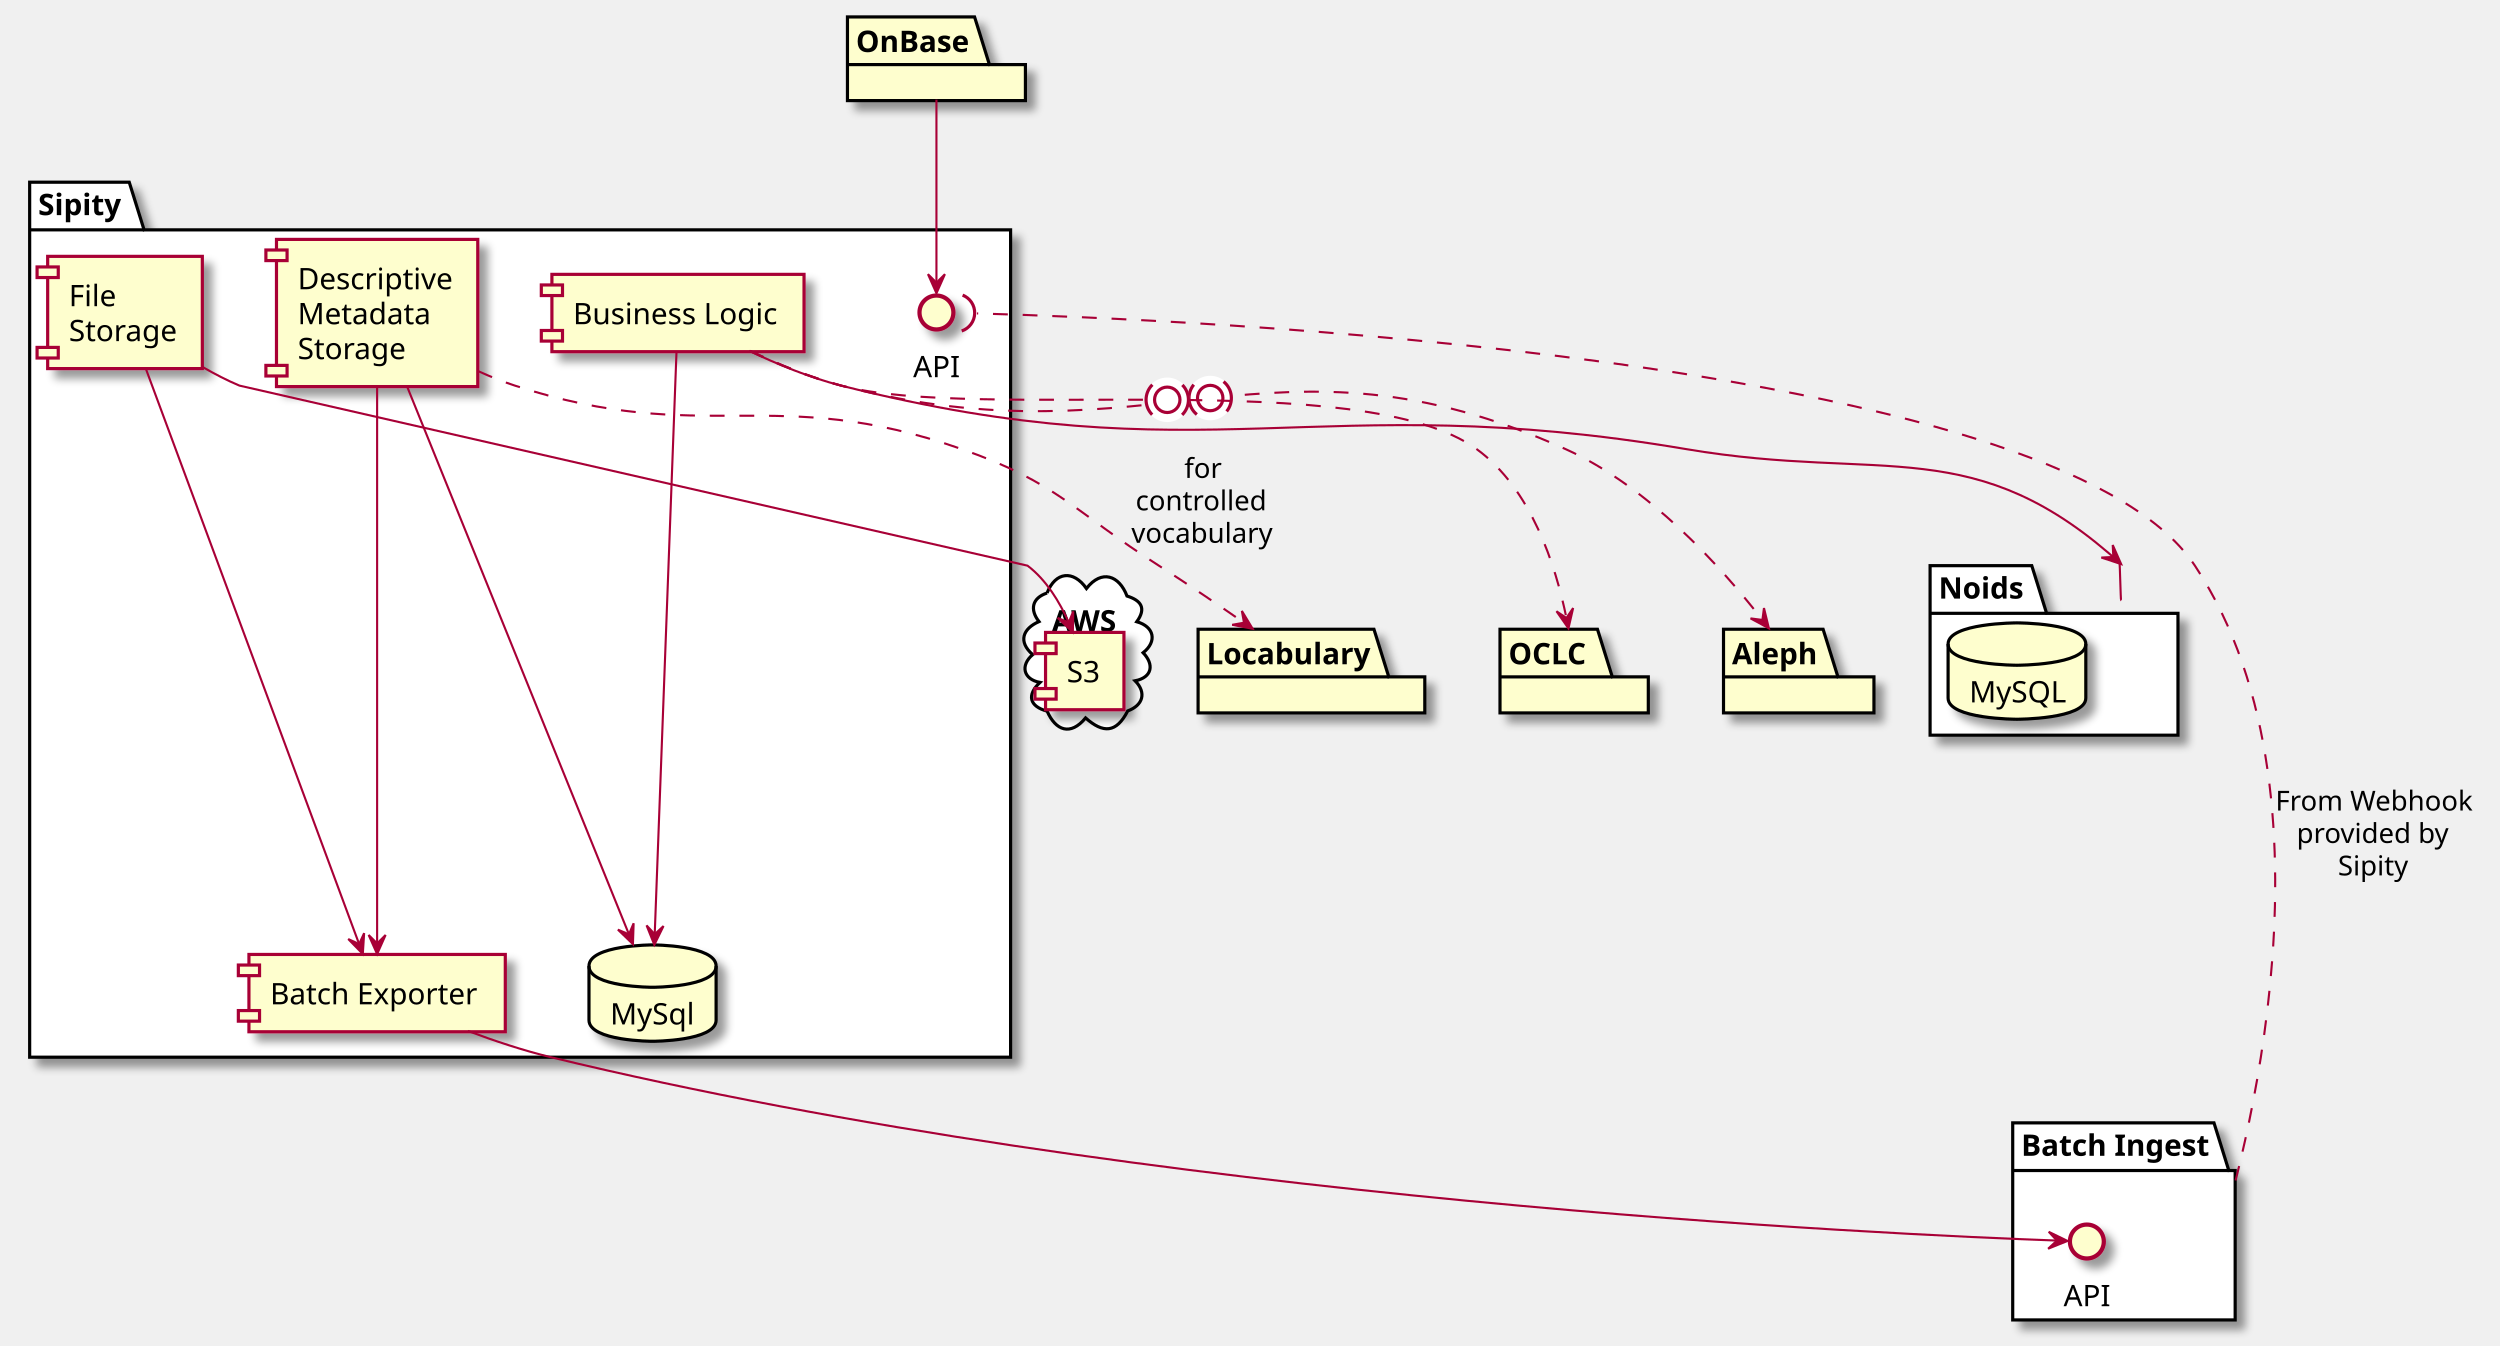
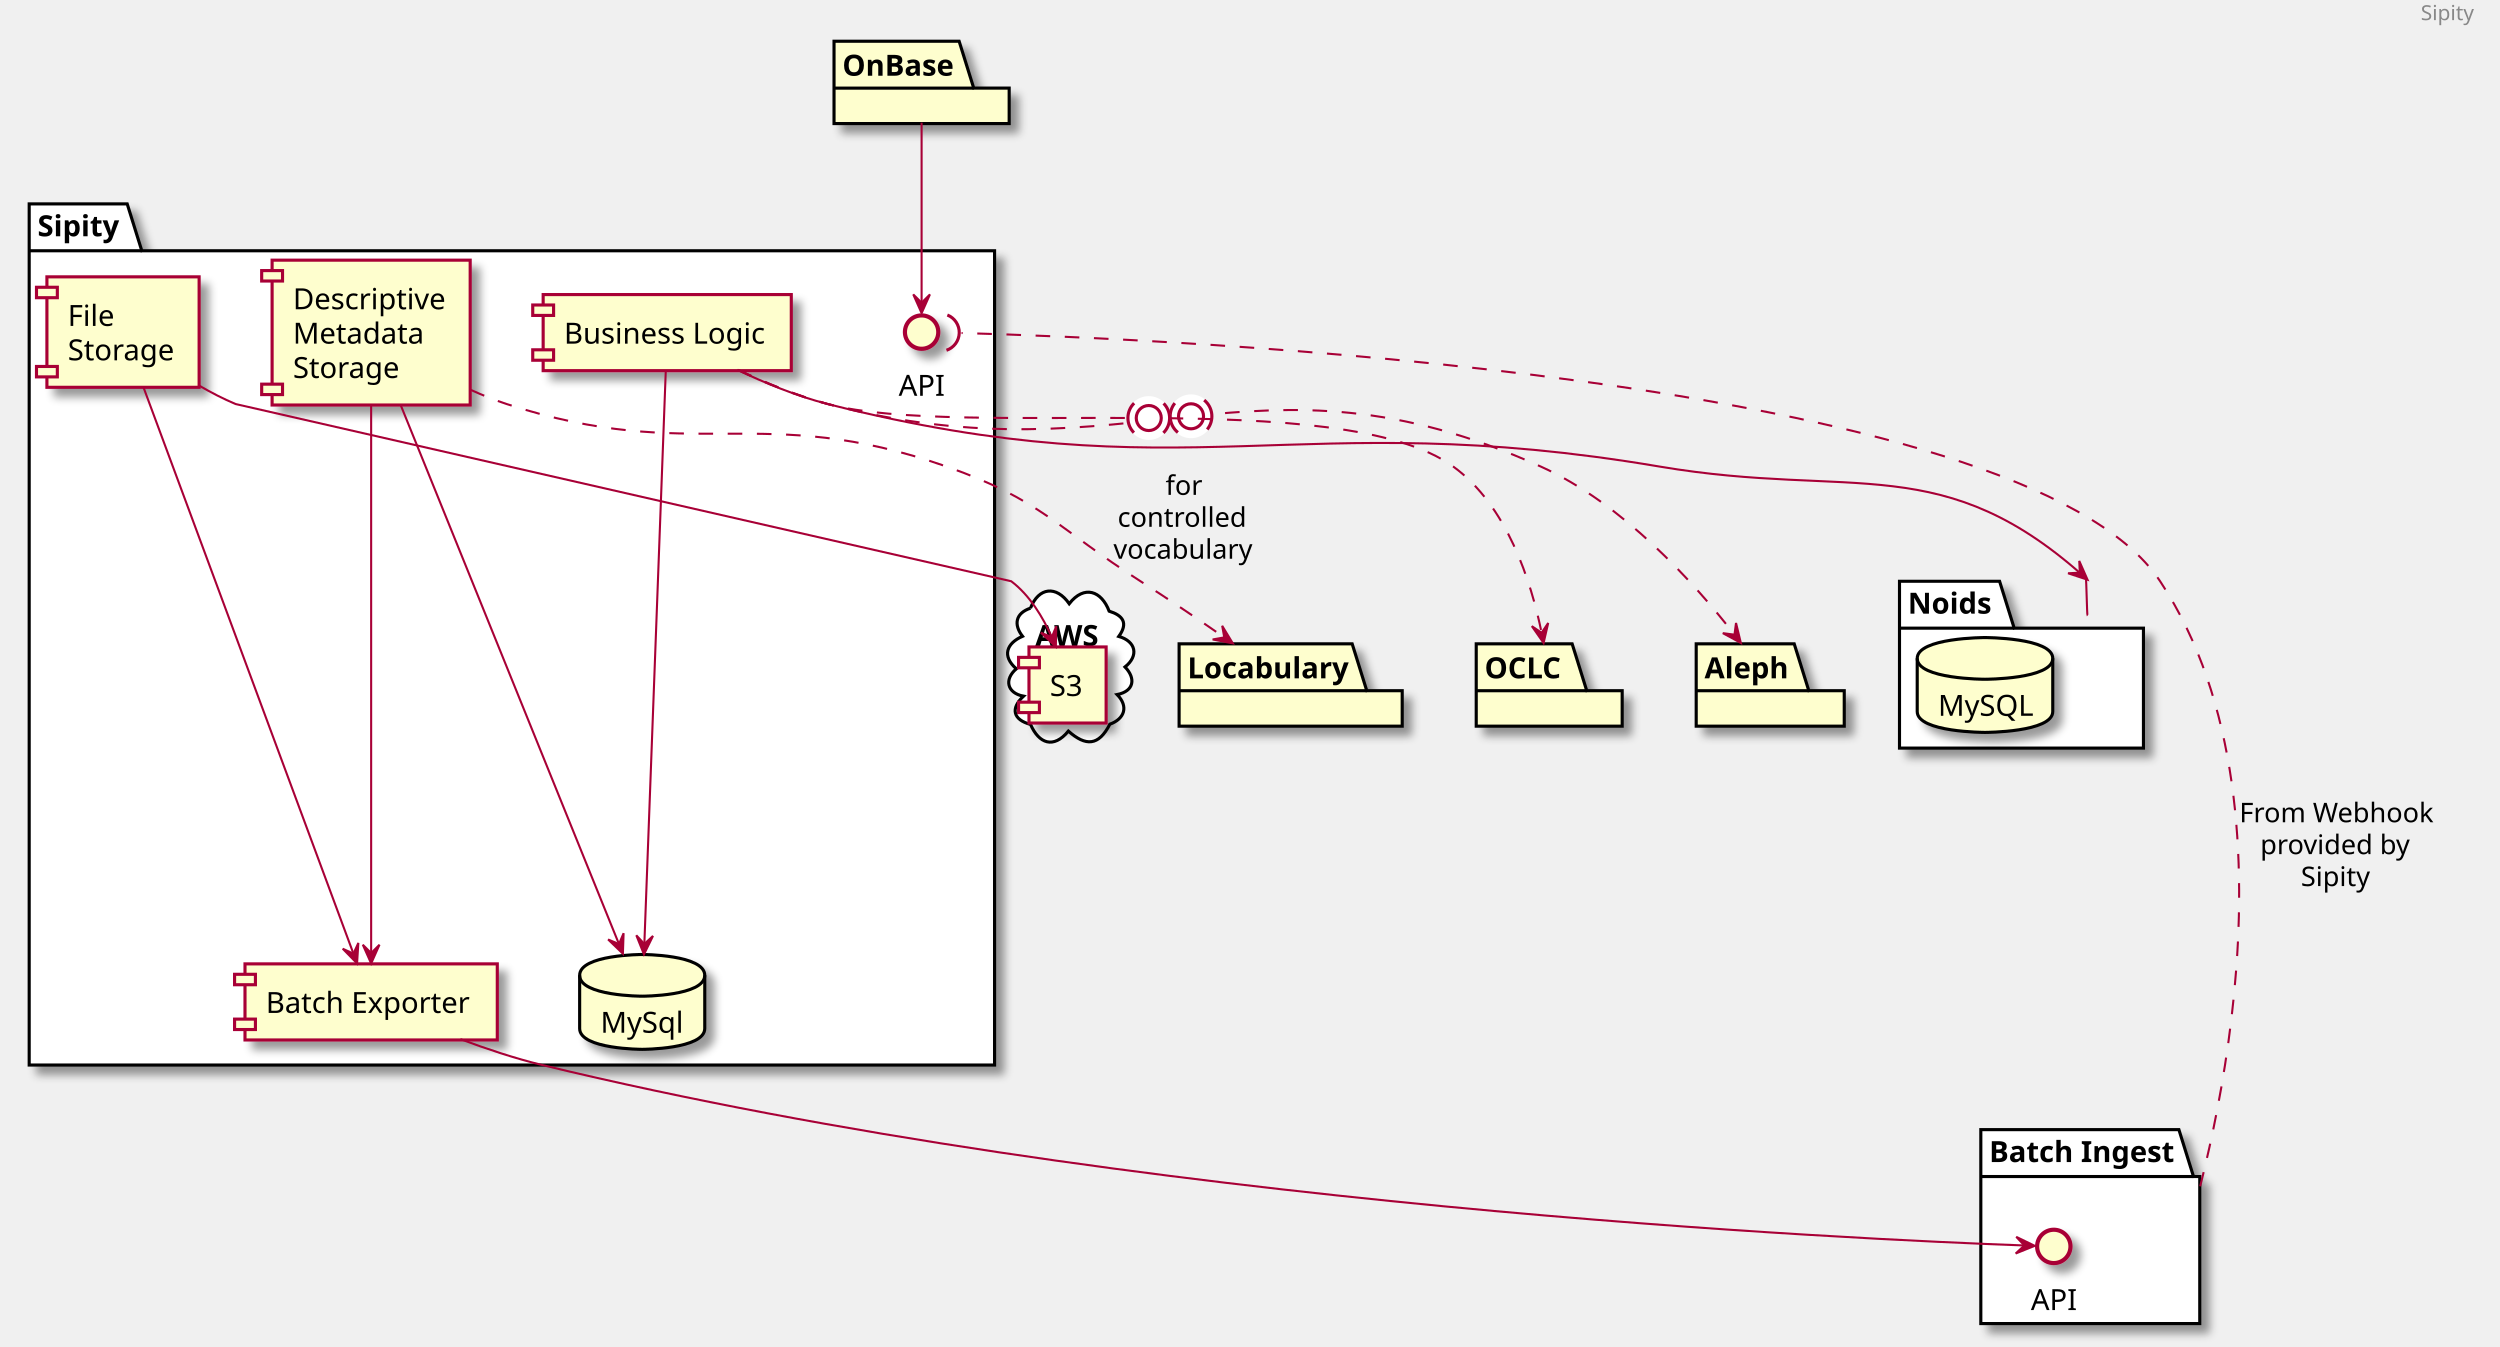
- <svg xmlns="http://www.w3.org/2000/svg" contentScriptType="application/ecmascript" contentStyleType="text/css" height="635px" preserveAspectRatio="none" style="width:1180px;height:635px;" version="1.1" viewBox="0 0 1180 635" width="1180px" zoomAndPan="magnify">
+ <svg xmlns="http://www.w3.org/2000/svg" contentScriptType="application/ecmascript" contentStyleType="text/css" height="646px" preserveAspectRatio="none" style="width:1199px;height:646px;" version="1.1" viewBox="0 0 1199 646" width="1199px" zoomAndPan="magnify">
  <defs>
-     <filter height="300%" id="f1fs7zgyzd7yei" width="300%" x="-1" y="-1">
+     <filter height="300%" id="fe29jptb1uwkd" width="300%" x="-1" y="-1">
      <feGaussianBlur result="blurOut" stdDeviation="2.0" />
      <feColorMatrix in="blurOut" result="blurOut2" type="matrix" values="0 0 0 0 0 0 0 0 0 0 0 0 0 0 0 0 0 0 .4 0" />
      <feOffset dx="4.0" dy="4.0" in="blurOut2" result="blurOut3" />
      <feBlend in="SourceGraphic" in2="blurOut3" mode="normal" />
    </filter>
  </defs>
  <g>
-     <polygon fill="#FFFFFF" filter="url(#f1fs7zgyzd7yei)" points="14,86,61,86,68,108.488,477,108.488,477,499,14,499,14,86" style="stroke: #000000; stroke-width: 1.5;" />
-     <line style="stroke: #000000; stroke-width: 1.5;" x1="14" x2="68" y1="108.488" y2="108.488" />
-     <text fill="#000000" font-family="sans-serif" font-size="14" font-weight="bold" lengthAdjust="spacingAndGlyphs" textLength="41" x="18" y="101.535">Sipity</text>
-     <polygon fill="#FFFFFF" filter="url(#f1fs7zgyzd7yei)" points="950,530,1045,530,1052,552.488,1055,552.488,1055,623,950,623,950,530" style="stroke: #000000; stroke-width: 1.5;" />
-     <line style="stroke: #000000; stroke-width: 1.5;" x1="950" x2="1052" y1="552.488" y2="552.488" />
-     <text fill="#000000" font-family="sans-serif" font-size="14" font-weight="bold" lengthAdjust="spacingAndGlyphs" textLength="89" x="954" y="545.535">Batch Ingest</text>
-     <polygon fill="#FFFFFF" filter="url(#f1fs7zgyzd7yei)" points="911,267,959,267,966,289.488,1028,289.488,1028,347,911,347,911,267" style="stroke: #000000; stroke-width: 1.5;" />
-     <line style="stroke: #000000; stroke-width: 1.5;" x1="911" x2="966" y1="289.488" y2="289.488" />
-     <text fill="#000000" font-family="sans-serif" font-size="14" font-weight="bold" lengthAdjust="spacingAndGlyphs" textLength="42" x="915" y="282.535">Noids</text>
-     <path d="M494.214,279.899 C498.211,269.757 506.62,268.938 512.798,277.76 C520.029,268.592 528.234,271.565 531.946,281.322 C538.62,283.421 541.19,287.042 536.568,293.448 C544.779,295.794 546.335,302.692 539.558,308.097 C544.821,313.584 543.968,319.698 535.776,321.344 C541.361,327.062 539.385,332.966 532.275,335.557 C526.905,346.072 520.741,346.25 512.395,338.862 C505.225,347.569 498.276,344.827 494.251,335.667 C485.875,333.419 484.476,328.053 490.864,322.115 C482.973,320.641 481.47,314.086 487.417,308.979 C480.383,302.826 482.761,296.737 490.396,293.387 C486.005,287.72 487.073,282.301 494.214,279.899 " fill="#FFFFFF" style="stroke: #000000; stroke-width: 1.5;" />
-     <text fill="#000000" font-family="sans-serif" font-size="14" font-weight="bold" lengthAdjust="spacingAndGlyphs" textLength="31" x="496.5" y="298.035">AWS</text>
-     <rect fill="#FEFECE" filter="url(#f1fs7zgyzd7yei)" height="52.977" style="stroke: #A80036; stroke-width: 1.5;" width="73" x="22.5" y="121" />
-     <rect fill="#FEFECE" height="5" style="stroke: #A80036; stroke-width: 1.5;" width="10" x="17.5" y="126" />
-     <rect fill="#FEFECE" height="5" style="stroke: #A80036; stroke-width: 1.5;" width="10" x="17.5" y="163.977" />
-     <text fill="#000000" font-family="sans-serif" font-size="14" lengthAdjust="spacingAndGlyphs" textLength="24" x="32.5" y="144.535">File</text>
-     <text fill="#000000" font-family="sans-serif" font-size="14" lengthAdjust="spacingAndGlyphs" textLength="53" x="32.5" y="161.023">Storage</text>
-     <rect fill="#FEFECE" filter="url(#f1fs7zgyzd7yei)" height="69.465" style="stroke: #A80036; stroke-width: 1.5;" width="95" x="130.5" y="113" />
-     <rect fill="#FEFECE" height="5" style="stroke: #A80036; stroke-width: 1.5;" width="10" x="125.5" y="118" />
-     <rect fill="#FEFECE" height="5" style="stroke: #A80036; stroke-width: 1.5;" width="10" x="125.5" y="172.465" />
-     <text fill="#000000" font-family="sans-serif" font-size="14" lengthAdjust="spacingAndGlyphs" textLength="75" x="140.5" y="136.535">Descriptive</text>
-     <text fill="#000000" font-family="sans-serif" font-size="14" lengthAdjust="spacingAndGlyphs" textLength="63" x="140.5" y="153.023">Metadata</text>
-     <text fill="#000000" font-family="sans-serif" font-size="14" lengthAdjust="spacingAndGlyphs" textLength="53" x="140.5" y="169.512">Storage</text>
-     <rect fill="#FEFECE" filter="url(#f1fs7zgyzd7yei)" height="36.488" style="stroke: #A80036; stroke-width: 1.5;" width="121" x="117.5" y="450.5" />
-     <rect fill="#FEFECE" height="5" style="stroke: #A80036; stroke-width: 1.5;" width="10" x="112.5" y="455.5" />
-     <rect fill="#FEFECE" height="5" style="stroke: #A80036; stroke-width: 1.5;" width="10" x="112.5" y="476.988" />
-     <text fill="#000000" font-family="sans-serif" font-size="14" lengthAdjust="spacingAndGlyphs" textLength="101" x="127.5" y="474.035">Batch Exporter</text>
-     <rect fill="#FEFECE" filter="url(#f1fs7zgyzd7yei)" height="36.488" style="stroke: #A80036; stroke-width: 1.5;" width="119" x="260.5" y="129.5" />
-     <rect fill="#FEFECE" height="5" style="stroke: #A80036; stroke-width: 1.5;" width="10" x="255.5" y="134.5" />
-     <rect fill="#FEFECE" height="5" style="stroke: #A80036; stroke-width: 1.5;" width="10" x="255.5" y="155.988" />
-     <text fill="#000000" font-family="sans-serif" font-size="14" lengthAdjust="spacingAndGlyphs" textLength="99" x="270.5" y="153.035">Business Logic</text>
-     <ellipse cx="442" cy="147.5" fill="#FEFECE" filter="url(#f1fs7zgyzd7yei)" rx="8" ry="8" style="stroke: #A80036; stroke-width: 2.0;" />
-     <text fill="#000000" font-family="sans-serif" font-size="14" lengthAdjust="spacingAndGlyphs" textLength="22" x="431" y="178.035">API</text>
-     <path d="M278,456 C278,446 308,446 308,446 C308,446 338,446 338,456 L338,481.488 C338,491.488 308,491.488 308,491.488 C308,491.488 278,491.488 278,481.488 L278,456 " fill="#FEFECE" filter="url(#f1fs7zgyzd7yei)" style="stroke: #000000; stroke-width: 1.5;" />
-     <path d="M278,456 C278,466 308,466 308,466 C308,466 338,466 338,456 " fill="none" style="stroke: #000000; stroke-width: 1.5;" />
-     <text fill="#000000" font-family="sans-serif" font-size="14" lengthAdjust="spacingAndGlyphs" textLength="40" x="288" y="483.535">MySql</text>
-     <ellipse cx="985" cy="586" fill="#FEFECE" filter="url(#f1fs7zgyzd7yei)" rx="8" ry="8" style="stroke: #A80036; stroke-width: 2.0;" />
-     <text fill="#000000" font-family="sans-serif" font-size="14" lengthAdjust="spacingAndGlyphs" textLength="22" x="974" y="616.535">API</text>
-     <path d="M919.5,304 C919.5,294 952,294 952,294 C952,294 984.5,294 984.5,304 L984.5,329.488 C984.5,339.488 952,339.488 952,339.488 C952,339.488 919.5,339.488 919.5,329.488 L919.5,304 " fill="#FEFECE" filter="url(#f1fs7zgyzd7yei)" style="stroke: #000000; stroke-width: 1.5;" />
-     <path d="M919.5,304 C919.5,314 952,314 952,314 C952,314 984.5,314 984.5,304 " fill="none" style="stroke: #000000; stroke-width: 1.5;" />
-     <text fill="#000000" font-family="sans-serif" font-size="14" lengthAdjust="spacingAndGlyphs" textLength="45" x="929.5" y="331.535">MySQL</text>
-     <rect fill="#FEFECE" filter="url(#f1fs7zgyzd7yei)" height="36.488" style="stroke: #A80036; stroke-width: 1.5;" width="37" x="493.5" y="298.5" />
-     <rect fill="#FEFECE" height="5" style="stroke: #A80036; stroke-width: 1.5;" width="10" x="488.5" y="303.5" />
-     <rect fill="#FEFECE" height="5" style="stroke: #A80036; stroke-width: 1.5;" width="10" x="488.5" y="324.988" />
-     <text fill="#000000" font-family="sans-serif" font-size="14" lengthAdjust="spacingAndGlyphs" textLength="17" x="503.5" y="322.035">S3</text>
-     <polygon fill="#FEFECE" filter="url(#f1fs7zgyzd7yei)" points="708,297,754,297,761,319.488,778,319.488,778,336.488,708,336.488,708,297" style="stroke: #000000; stroke-width: 1.5;" />
-     <line style="stroke: #000000; stroke-width: 1.5;" x1="708" x2="761" y1="319.488" y2="319.488" />
-     <text fill="#000000" font-family="sans-serif" font-size="14" font-weight="bold" lengthAdjust="spacingAndGlyphs" textLength="40" x="712" y="313.535">OCLC</text>
-     <polygon fill="#FEFECE" filter="url(#f1fs7zgyzd7yei)" points="813.5,297,860.5,297,867.5,319.488,884.5,319.488,884.5,336.488,813.5,336.488,813.5,297" style="stroke: #000000; stroke-width: 1.5;" />
-     <line style="stroke: #000000; stroke-width: 1.5;" x1="813.5" x2="867.5" y1="319.488" y2="319.488" />
-     <text fill="#000000" font-family="sans-serif" font-size="14" font-weight="bold" lengthAdjust="spacingAndGlyphs" textLength="41" x="817.5" y="313.535">Aleph</text>
-     <polygon fill="#FEFECE" filter="url(#f1fs7zgyzd7yei)" points="400,8,460,8,467,30.488,484,30.488,484,47.488,400,47.488,400,8" style="stroke: #000000; stroke-width: 1.5;" />
-     <line style="stroke: #000000; stroke-width: 1.5;" x1="400" x2="467" y1="30.488" y2="30.488" />
-     <text fill="#000000" font-family="sans-serif" font-size="14" font-weight="bold" lengthAdjust="spacingAndGlyphs" textLength="54" x="404" y="24.535">OnBase</text>
-     <polygon fill="#FEFECE" filter="url(#f1fs7zgyzd7yei)" points="565.5,297,648.5,297,655.5,319.488,672.5,319.488,672.5,336.488,565.5,336.488,565.5,297" style="stroke: #000000; stroke-width: 1.5;" />
-     <line style="stroke: #000000; stroke-width: 1.5;" x1="565.5" x2="655.5" y1="319.488" y2="319.488" />
-     <text fill="#000000" font-family="sans-serif" font-size="14" font-weight="bold" lengthAdjust="spacingAndGlyphs" textLength="77" x="569.5" y="313.535">Locabulary</text>
-     <path d="M225.814,175.223 C231.486,177.803 237.29,180.142 243,182 C333.072,211.31 364.627,180.622 454,212 C499.309,227.908 506.524,241.16 547,267 C560.325,275.507 574.734,285.291 587.135,293.903 " fill="none" id="SipityDMS-&gt;Locabulary" style="stroke: #A80036; stroke-width: 1.0; stroke-dasharray: 7.0,7.0;" />
-     <polygon fill="#A80036" points="591.259,296.775,586.159,288.349,587.156,293.918,581.588,294.915,591.259,296.775" style="stroke: #A80036; stroke-width: 1.0;" />
-     <text fill="#000000" font-family="sans-serif" font-size="13" lengthAdjust="spacingAndGlyphs" textLength="18" x="559" y="225.568">for</text>
-     <text fill="#000000" font-family="sans-serif" font-size="13" lengthAdjust="spacingAndGlyphs" textLength="64" x="536" y="240.879">controlled</text>
-     <text fill="#000000" font-family="sans-serif" font-size="13" lengthAdjust="spacingAndGlyphs" textLength="68" x="534" y="256.19">vocabulary</text>
-     <path d="M95.558,173.19 C101.229,176.482 107.151,179.551 113,182 C113,182 485,267 485,267 C493.853,273.703 500.162,284.185 504.443,293.781 " fill="none" id="SipityFS-&gt;S3" style="stroke: #A80036; stroke-width: 1.0;" />
-     <polygon fill="#A80036" points="506.384,298.4,506.585,288.553,504.447,293.79,499.209,291.652,506.384,298.4" style="stroke: #A80036; stroke-width: 1.0;" />
-     <path d="M192.036,182.158 C218.026,246.335 273.151,382.45 296.82,440.895 " fill="none" id="SipityDMS-&gt;MySql" style="stroke: #A80036; stroke-width: 1.0;" />
-     <polygon fill="#A80036" points="298.74,445.636,299.07,435.793,296.864,441.002,291.655,438.796,298.74,445.636" style="stroke: #A80036; stroke-width: 1.0;" />
-     <path d="M220.81,486.598 C233.261,491.264 247.01,495.852 260,499 C540.379,566.949 895.191,582.842 970.537,585.534 " fill="none" id="SipityBE-&gt;BatchAPI" style="stroke: #A80036; stroke-width: 1.0;" />
-     <polygon fill="#A80036" points="975.85,585.718,966.994,581.408,970.853,585.544,966.717,589.403,975.85,585.718" style="stroke: #A80036; stroke-width: 1.0;" />
-     <path d="M68.84,174.042 C91.65,235.573 147.836,387.133 169.39,445.275 " fill="none" id="SipityFS-&gt;SipityBE" style="stroke: #A80036; stroke-width: 1.0;" />
-     <polygon fill="#A80036" points="171.245,450.279,171.867,440.45,169.507,445.591,164.366,443.231,171.245,450.279" style="stroke: #A80036; stroke-width: 1.0;" />
-     <path d="M178,182.158 C178,247.962 178,389.397 178,445.187 " fill="none" id="SipityDMS-&gt;SipityBE" style="stroke: #A80036; stroke-width: 1.0;" />
-     <polygon fill="#A80036" points="178,450.313,182,441.313,178,445.313,174,441.313,178,450.313" style="stroke: #A80036; stroke-width: 1.0;" />
-     <path d="M1055.195,557.173 C1055.27,556.878 1055.345,556.582 1055.42,556.283 C1055.571,555.687 1055.722,555.082 1055.875,554.47 C1056.484,552.022 1057.108,549.453 1057.74,546.771 C1062.797,525.316 1068.387,496.63 1071.486,464.733 C1077.684,400.939 1073.918,324.305 1036,267 C970.247,167.629 555.674,150.55 461.163,147.935 " fill="none" id="Batch-&gt;SipityAPI" style="stroke: #A80036; stroke-width: 1.0; stroke-dasharray: 7.0,7.0;" />
-     <path d="M453.918,156.211 A9,9 0 0 0 454.348 139.302" fill="none" style="stroke: #A80036; stroke-width: 1.5;" />
-     <text fill="#000000" font-family="sans-serif" font-size="13" lengthAdjust="spacingAndGlyphs" textLength="94" x="1074" y="382.568">From Webhook</text>
-     <text fill="#000000" font-family="sans-serif" font-size="13" lengthAdjust="spacingAndGlyphs" textLength="74" x="1084" y="397.879">provided by</text>
-     <text fill="#000000" font-family="sans-serif" font-size="13" lengthAdjust="spacingAndGlyphs" textLength="35" x="1103.5" y="413.19">Sipity</text>
-     <path d="M319.32,165.678 C317.319,219.214 311.437,376.555 309.037,440.749 " fill="none" id="SipityBL-&gt;MySql" style="stroke: #A80036; stroke-width: 1.0;" />
-     <polygon fill="#A80036" points="308.843,445.938,313.177,437.094,309.03,440.941,305.183,436.795,308.843,445.938" style="stroke: #A80036; stroke-width: 1.0;" />
-     <path d="M353.582,165.588 C366.755,171.863 382.232,178.258 397,182 C569.387,225.676 620.669,182.268 796,212 C842.714,219.922 876.743,217.672 907.829,221.441 C923.372,223.326 938.179,226.716 953.468,233.634 C961.113,237.094 968.878,241.435 976.916,246.912 C980.935,249.65 985.022,252.672 989.196,256.01 C991.283,257.678 993.392,259.426 995.525,261.256 C996.592,262.172 997.665,263.108 998.744,264.065 C999.283,264.543 999.824,265.027 1000.367,265.516 C1000.638,265.761 1000.91,283.241 1001.182,283.488 " fill="none" id="SipityBL-&gt;Noids" style="stroke: #A80036; stroke-width: 1.0;" />
-     <polygon fill="#A80036" points="1001.182,266.254,997.211,257.241,997.482,262.892,991.831,263.162,1001.182,266.254" style="stroke: #A80036; stroke-width: 1.0;" />
-     <path d="M442,47.047 C442,71.189 442,111.687 442,133.146 " fill="none" id="OnBase-&gt;SipityAPI" style="stroke: #A80036; stroke-width: 1.0;" />
-     <polygon fill="#A80036" points="442,138.417,446,129.417,442,133.417,438,129.417,442,138.417" style="stroke: #A80036; stroke-width: 1.0;" />
-     <path d="M353.988,165.671 C367.081,171.877 382.397,178.203 397,182 C544.674,220.395 599.904,149.277 739,212 C778.27,229.708 812.257,267.438 831.686,292.382 " fill="none" id="SipityBL-&gt;Aleph" style="stroke: #A80036; stroke-width: 1.0; stroke-dasharray: 7.0,7.0;" />
-     <polygon fill="#A80036" points="834.909,296.576,832.596,287.002,831.862,292.611,826.253,291.878,834.909,296.576" style="stroke: #A80036; stroke-width: 1.0;" />
-     <ellipse cx="571.217" cy="187.877" fill="#FFFFFF" rx="10" ry="10" style="stroke: #FFFFFF; stroke-width: 1.0;" />
-     <path d="M578.978,194.182 A10,10 0 0 0 577.522 180.115" fill="#FFFFFF" style="stroke: #A80036; stroke-width: 1.5;" />
-     <path d="M563.455,181.571 A10,10 0 0 0 564.911 195.638" fill="#FFFFFF" style="stroke: #A80036; stroke-width: 1.5;" />
-     <ellipse cx="571.217" cy="187.877" fill="#FFFFFF" rx="6" ry="6" style="stroke: #A80036; stroke-width: 1.5;" />
-     <path d="M354.013,165.576 C367.109,171.771 382.421,178.115 397,182 C461.74,199.253 642.78,172.642 697,212 C722.759,230.699 734.302,267.055 739.328,291.561 " fill="none" id="SipityBL-&gt;OCLC" style="stroke: #A80036; stroke-width: 1.0; stroke-dasharray: 7.0,7.0;" />
-     <polygon fill="#A80036" points="740.304,296.599,742.519,287.003,739.353,291.691,734.665,288.525,740.304,296.599" style="stroke: #A80036; stroke-width: 1.0;" />
-     <ellipse cx="550.945" cy="188.711" fill="#FFFFFF" rx="10" ry="10" style="stroke: #FFFFFF; stroke-width: 1.0;" />
-     <path d="M557.966,195.831 A10,10 0 0 0 558.066 181.69" fill="#FFFFFF" style="stroke: #A80036; stroke-width: 1.5;" />
-     <path d="M543.924,181.59 A10,10 0 0 0 543.824 195.732" fill="#FFFFFF" style="stroke: #A80036; stroke-width: 1.5;" />
-     <ellipse cx="550.945" cy="188.711" fill="#FFFFFF" rx="6" ry="6" style="stroke: #A80036; stroke-width: 1.5;" />
+     <text fill="#888888" font-family="sans-serif" font-size="10" lengthAdjust="spacingAndGlyphs" textLength="26" x="1161" y="9.668">Sipity</text>
+     <polygon fill="#FFFFFF" filter="url(#fe29jptb1uwkd)" points="14,97.777,61,97.777,68,120.266,477,120.266,477,510.777,14,510.777,14,97.777" style="stroke: #000000; stroke-width: 1.5;" />
+     <line style="stroke: #000000; stroke-width: 1.5;" x1="14" x2="68" y1="120.266" y2="120.266" />
+     <text fill="#000000" font-family="sans-serif" font-size="14" font-weight="bold" lengthAdjust="spacingAndGlyphs" textLength="41" x="18" y="113.312">Sipity</text>
+     <polygon fill="#FFFFFF" filter="url(#fe29jptb1uwkd)" points="950,541.777,1045,541.777,1052,564.266,1055,564.266,1055,634.777,950,634.777,950,541.777" style="stroke: #000000; stroke-width: 1.5;" />
+     <line style="stroke: #000000; stroke-width: 1.5;" x1="950" x2="1052" y1="564.266" y2="564.266" />
+     <text fill="#000000" font-family="sans-serif" font-size="14" font-weight="bold" lengthAdjust="spacingAndGlyphs" textLength="89" x="954" y="557.312">Batch Ingest</text>
+     <polygon fill="#FFFFFF" filter="url(#fe29jptb1uwkd)" points="911,278.777,959,278.777,966,301.266,1028,301.266,1028,358.777,911,358.777,911,278.777" style="stroke: #000000; stroke-width: 1.5;" />
+     <line style="stroke: #000000; stroke-width: 1.5;" x1="911" x2="966" y1="301.266" y2="301.266" />
+     <text fill="#000000" font-family="sans-serif" font-size="14" font-weight="bold" lengthAdjust="spacingAndGlyphs" textLength="42" x="915" y="294.312">Noids</text>
+     <path d="M494.214,291.676 C498.211,281.534 506.62,280.715 512.798,289.538 C520.029,280.369 528.234,283.342 531.946,293.099 C538.62,295.199 541.19,298.82 536.568,305.225 C544.779,307.571 546.335,314.469 539.558,319.874 C544.821,325.361 543.968,331.476 535.776,333.121 C541.361,338.839 539.385,344.743 532.275,347.335 C526.905,357.849 520.741,358.028 512.395,350.639 C505.225,359.346 498.276,356.604 494.251,347.445 C485.875,345.196 484.476,339.831 490.864,333.892 C482.973,332.418 481.47,325.863 487.417,320.757 C480.383,314.603 482.761,308.514 490.396,305.164 C486.005,299.497 487.073,294.078 494.214,291.676 " fill="#FFFFFF" style="stroke: #000000; stroke-width: 1.5;" />
+     <text fill="#000000" font-family="sans-serif" font-size="14" font-weight="bold" lengthAdjust="spacingAndGlyphs" textLength="31" x="496.5" y="309.812">AWS</text>
+     <rect fill="#FEFECE" filter="url(#fe29jptb1uwkd)" height="52.977" style="stroke: #A80036; stroke-width: 1.5;" width="73" x="22.5" y="132.777" />
+     <rect fill="#FEFECE" height="5" style="stroke: #A80036; stroke-width: 1.5;" width="10" x="17.5" y="137.777" />
+     <rect fill="#FEFECE" height="5" style="stroke: #A80036; stroke-width: 1.5;" width="10" x="17.5" y="175.754" />
+     <text fill="#000000" font-family="sans-serif" font-size="14" lengthAdjust="spacingAndGlyphs" textLength="24" x="32.5" y="156.312">File</text>
+     <text fill="#000000" font-family="sans-serif" font-size="14" lengthAdjust="spacingAndGlyphs" textLength="53" x="32.5" y="172.801">Storage</text>
+     <rect fill="#FEFECE" filter="url(#fe29jptb1uwkd)" height="69.465" style="stroke: #A80036; stroke-width: 1.5;" width="95" x="130.5" y="124.777" />
+     <rect fill="#FEFECE" height="5" style="stroke: #A80036; stroke-width: 1.5;" width="10" x="125.5" y="129.777" />
+     <rect fill="#FEFECE" height="5" style="stroke: #A80036; stroke-width: 1.5;" width="10" x="125.5" y="184.242" />
+     <text fill="#000000" font-family="sans-serif" font-size="14" lengthAdjust="spacingAndGlyphs" textLength="75" x="140.5" y="148.312">Descriptive</text>
+     <text fill="#000000" font-family="sans-serif" font-size="14" lengthAdjust="spacingAndGlyphs" textLength="63" x="140.5" y="164.801">Metadata</text>
+     <text fill="#000000" font-family="sans-serif" font-size="14" lengthAdjust="spacingAndGlyphs" textLength="53" x="140.5" y="181.289">Storage</text>
+     <rect fill="#FEFECE" filter="url(#fe29jptb1uwkd)" height="36.488" style="stroke: #A80036; stroke-width: 1.5;" width="121" x="117.5" y="462.277" />
+     <rect fill="#FEFECE" height="5" style="stroke: #A80036; stroke-width: 1.5;" width="10" x="112.5" y="467.277" />
+     <rect fill="#FEFECE" height="5" style="stroke: #A80036; stroke-width: 1.5;" width="10" x="112.5" y="488.766" />
+     <text fill="#000000" font-family="sans-serif" font-size="14" lengthAdjust="spacingAndGlyphs" textLength="101" x="127.5" y="485.812">Batch Exporter</text>
+     <rect fill="#FEFECE" filter="url(#fe29jptb1uwkd)" height="36.488" style="stroke: #A80036; stroke-width: 1.5;" width="119" x="260.5" y="141.277" />
+     <rect fill="#FEFECE" height="5" style="stroke: #A80036; stroke-width: 1.5;" width="10" x="255.5" y="146.277" />
+     <rect fill="#FEFECE" height="5" style="stroke: #A80036; stroke-width: 1.5;" width="10" x="255.5" y="167.766" />
+     <text fill="#000000" font-family="sans-serif" font-size="14" lengthAdjust="spacingAndGlyphs" textLength="99" x="270.5" y="164.812">Business Logic</text>
+     <ellipse cx="442" cy="159.277" fill="#FEFECE" filter="url(#fe29jptb1uwkd)" rx="8" ry="8" style="stroke: #A80036; stroke-width: 2.0;" />
+     <text fill="#000000" font-family="sans-serif" font-size="14" lengthAdjust="spacingAndGlyphs" textLength="22" x="431" y="189.812">API</text>
+     <path d="M278,467.777 C278,457.777 308,457.777 308,457.777 C308,457.777 338,457.777 338,467.777 L338,493.266 C338,503.266 308,503.266 308,503.266 C308,503.266 278,503.266 278,493.266 L278,467.777 " fill="#FEFECE" filter="url(#fe29jptb1uwkd)" style="stroke: #000000; stroke-width: 1.5;" />
+     <path d="M278,467.777 C278,477.777 308,477.777 308,477.777 C308,477.777 338,477.777 338,467.777 " fill="none" style="stroke: #000000; stroke-width: 1.5;" />
+     <text fill="#000000" font-family="sans-serif" font-size="14" lengthAdjust="spacingAndGlyphs" textLength="40" x="288" y="495.312">MySql</text>
+     <ellipse cx="985" cy="597.777" fill="#FEFECE" filter="url(#fe29jptb1uwkd)" rx="8" ry="8" style="stroke: #A80036; stroke-width: 2.0;" />
+     <text fill="#000000" font-family="sans-serif" font-size="14" lengthAdjust="spacingAndGlyphs" textLength="22" x="974" y="628.312">API</text>
+     <path d="M919.5,315.777 C919.5,305.777 952,305.777 952,305.777 C952,305.777 984.5,305.777 984.5,315.777 L984.5,341.266 C984.5,351.266 952,351.266 952,351.266 C952,351.266 919.5,351.266 919.5,341.266 L919.5,315.777 " fill="#FEFECE" filter="url(#fe29jptb1uwkd)" style="stroke: #000000; stroke-width: 1.5;" />
+     <path d="M919.5,315.777 C919.5,325.777 952,325.777 952,325.777 C952,325.777 984.5,325.777 984.5,315.777 " fill="none" style="stroke: #000000; stroke-width: 1.5;" />
+     <text fill="#000000" font-family="sans-serif" font-size="14" lengthAdjust="spacingAndGlyphs" textLength="45" x="929.5" y="343.312">MySQL</text>
+     <rect fill="#FEFECE" filter="url(#fe29jptb1uwkd)" height="36.488" style="stroke: #A80036; stroke-width: 1.5;" width="37" x="493.5" y="310.277" />
+     <rect fill="#FEFECE" height="5" style="stroke: #A80036; stroke-width: 1.5;" width="10" x="488.5" y="315.277" />
+     <rect fill="#FEFECE" height="5" style="stroke: #A80036; stroke-width: 1.5;" width="10" x="488.5" y="336.766" />
+     <text fill="#000000" font-family="sans-serif" font-size="14" lengthAdjust="spacingAndGlyphs" textLength="17" x="503.5" y="333.812">S3</text>
+     <polygon fill="#FEFECE" filter="url(#fe29jptb1uwkd)" points="708,308.777,754,308.777,761,331.266,778,331.266,778,348.266,708,348.266,708,308.777" style="stroke: #000000; stroke-width: 1.5;" />
+     <line style="stroke: #000000; stroke-width: 1.5;" x1="708" x2="761" y1="331.266" y2="331.266" />
+     <text fill="#000000" font-family="sans-serif" font-size="14" font-weight="bold" lengthAdjust="spacingAndGlyphs" textLength="40" x="712" y="325.312">OCLC</text>
+     <polygon fill="#FEFECE" filter="url(#fe29jptb1uwkd)" points="813.5,308.777,860.5,308.777,867.5,331.266,884.5,331.266,884.5,348.266,813.5,348.266,813.5,308.777" style="stroke: #000000; stroke-width: 1.5;" />
+     <line style="stroke: #000000; stroke-width: 1.5;" x1="813.5" x2="867.5" y1="331.266" y2="331.266" />
+     <text fill="#000000" font-family="sans-serif" font-size="14" font-weight="bold" lengthAdjust="spacingAndGlyphs" textLength="41" x="817.5" y="325.312">Aleph</text>
+     <polygon fill="#FEFECE" filter="url(#fe29jptb1uwkd)" points="400,19.777,460,19.777,467,42.266,484,42.266,484,59.266,400,59.266,400,19.777" style="stroke: #000000; stroke-width: 1.5;" />
+     <line style="stroke: #000000; stroke-width: 1.5;" x1="400" x2="467" y1="42.266" y2="42.266" />
+     <text fill="#000000" font-family="sans-serif" font-size="14" font-weight="bold" lengthAdjust="spacingAndGlyphs" textLength="54" x="404" y="36.312">OnBase</text>
+     <polygon fill="#FEFECE" filter="url(#fe29jptb1uwkd)" points="565.5,308.777,648.5,308.777,655.5,331.266,672.5,331.266,672.5,348.266,565.5,348.266,565.5,308.777" style="stroke: #000000; stroke-width: 1.5;" />
+     <line style="stroke: #000000; stroke-width: 1.5;" x1="565.5" x2="655.5" y1="331.266" y2="331.266" />
+     <text fill="#000000" font-family="sans-serif" font-size="14" font-weight="bold" lengthAdjust="spacingAndGlyphs" textLength="77" x="569.5" y="325.312">Locabulary</text>
+     <path d="M225.814,187 C231.486,189.581 237.29,191.919 243,193.777 C333.072,223.087 364.627,192.399 454,223.777 C499.309,239.685 506.524,252.938 547,278.777 C560.325,287.284 574.734,297.068 587.135,305.68 " fill="none" id="SipityDMS-&gt;Locabulary" style="stroke: #A80036; stroke-width: 1.0; stroke-dasharray: 7.0,7.0;" />
+     <polygon fill="#A80036" points="591.259,308.552,586.159,300.127,587.156,305.695,581.588,306.692,591.259,308.552" style="stroke: #A80036; stroke-width: 1.0;" />
+     <text fill="#000000" font-family="sans-serif" font-size="13" lengthAdjust="spacingAndGlyphs" textLength="18" x="559" y="237.346">for</text>
+     <text fill="#000000" font-family="sans-serif" font-size="13" lengthAdjust="spacingAndGlyphs" textLength="64" x="536" y="252.656">controlled</text>
+     <text fill="#000000" font-family="sans-serif" font-size="13" lengthAdjust="spacingAndGlyphs" textLength="68" x="534" y="267.967">vocabulary</text>
+     <path d="M95.558,184.968 C101.229,188.259 107.151,191.328 113,193.777 C113,193.777 485,278.777 485,278.777 C493.853,285.48 500.162,295.962 504.443,305.558 " fill="none" id="SipityFS-&gt;S3" style="stroke: #A80036; stroke-width: 1.0;" />
+     <polygon fill="#A80036" points="506.384,310.177,506.585,300.33,504.447,305.567,499.209,303.429,506.384,310.177" style="stroke: #A80036; stroke-width: 1.0;" />
+     <path d="M192.036,193.935 C218.026,258.112 273.151,394.228 296.82,452.672 " fill="none" id="SipityDMS-&gt;MySql" style="stroke: #A80036; stroke-width: 1.0;" />
+     <polygon fill="#A80036" points="298.74,457.413,299.07,447.57,296.864,452.779,291.655,450.573,298.74,457.413" style="stroke: #A80036; stroke-width: 1.0;" />
+     <path d="M220.81,498.376 C233.261,503.041 247.01,507.629 260,510.777 C540.379,578.726 895.191,594.619 970.537,597.311 " fill="none" id="SipityBE-&gt;BatchAPI" style="stroke: #A80036; stroke-width: 1.0;" />
+     <polygon fill="#A80036" points="975.85,597.495,966.994,593.186,970.853,597.322,966.717,601.181,975.85,597.495" style="stroke: #A80036; stroke-width: 1.0;" />
+     <path d="M68.84,185.819 C91.65,247.351 147.836,398.91 169.39,457.052 " fill="none" id="SipityFS-&gt;SipityBE" style="stroke: #A80036; stroke-width: 1.0;" />
+     <polygon fill="#A80036" points="171.245,462.057,171.867,452.227,169.507,457.368,164.366,455.008,171.245,462.057" style="stroke: #A80036; stroke-width: 1.0;" />
+     <path d="M178,193.935 C178,259.739 178,401.175 178,456.964 " fill="none" id="SipityDMS-&gt;SipityBE" style="stroke: #A80036; stroke-width: 1.0;" />
+     <polygon fill="#A80036" points="178,462.091,182,453.091,178,457.091,174,453.091,178,462.091" style="stroke: #A80036; stroke-width: 1.0;" />
+     <path d="M1055.195,568.95 C1055.27,568.655 1055.345,568.359 1055.42,568.061 C1055.571,567.464 1055.722,566.859 1055.875,566.247 C1056.484,563.799 1057.108,561.23 1057.74,558.548 C1062.797,537.093 1068.387,508.407 1071.486,476.51 C1077.684,412.717 1073.918,336.082 1036,278.777 C970.247,179.406 555.674,162.327 461.163,159.713 " fill="none" id="Batch-&gt;SipityAPI" style="stroke: #A80036; stroke-width: 1.0; stroke-dasharray: 7.0,7.0;" />
+     <path d="M453.918,167.989 A9,9 0 0 0 454.348 151.08" fill="none" style="stroke: #A80036; stroke-width: 1.5;" />
+     <text fill="#000000" font-family="sans-serif" font-size="13" lengthAdjust="spacingAndGlyphs" textLength="94" x="1074" y="394.346">From Webhook</text>
+     <text fill="#000000" font-family="sans-serif" font-size="13" lengthAdjust="spacingAndGlyphs" textLength="74" x="1084" y="409.656">provided by</text>
+     <text fill="#000000" font-family="sans-serif" font-size="13" lengthAdjust="spacingAndGlyphs" textLength="35" x="1103.5" y="424.967">Sipity</text>
+     <path d="M319.32,177.455 C317.319,230.991 311.437,388.332 309.037,452.526 " fill="none" id="SipityBL-&gt;MySql" style="stroke: #A80036; stroke-width: 1.0;" />
+     <polygon fill="#A80036" points="308.843,457.715,313.177,448.871,309.03,452.719,305.183,448.572,308.843,457.715" style="stroke: #A80036; stroke-width: 1.0;" />
+     <path d="M353.582,177.365 C366.755,183.64 382.232,190.036 397,193.777 C569.387,237.453 620.669,194.046 796,223.777 C842.714,231.699 876.743,229.449 907.829,233.219 C923.372,235.103 938.179,238.493 953.468,245.412 C961.113,248.871 968.878,253.212 976.916,258.689 C980.935,261.427 985.022,264.449 989.196,267.787 C991.283,269.456 993.392,271.203 995.525,273.034 C996.592,273.949 997.665,274.885 998.744,275.842 C999.283,276.32 999.824,276.804 1000.367,277.294 C1000.638,277.538 1000.91,295.018 1001.182,295.266 " fill="none" id="SipityBL-&gt;Noids" style="stroke: #A80036; stroke-width: 1.0;" />
+     <polygon fill="#A80036" points="1001.182,278.031,997.211,269.019,997.482,274.669,991.831,274.94,1001.182,278.031" style="stroke: #A80036; stroke-width: 1.0;" />
+     <path d="M442,58.824 C442,82.967 442,123.464 442,144.923 " fill="none" id="OnBase-&gt;SipityAPI" style="stroke: #A80036; stroke-width: 1.0;" />
+     <polygon fill="#A80036" points="442,150.195,446,141.195,442,145.195,438,141.195,442,150.195" style="stroke: #A80036; stroke-width: 1.0;" />
+     <path d="M353.988,177.448 C367.081,183.654 382.397,189.981 397,193.777 C544.674,232.172 599.904,161.054 739,223.777 C778.27,241.485 812.257,279.215 831.686,304.159 " fill="none" id="SipityBL-&gt;Aleph" style="stroke: #A80036; stroke-width: 1.0; stroke-dasharray: 7.0,7.0;" />
+     <polygon fill="#A80036" points="834.909,308.353,832.596,298.78,831.862,304.389,826.253,303.655,834.909,308.353" style="stroke: #A80036; stroke-width: 1.0;" />
+     <ellipse cx="571.217" cy="199.654" fill="#FFFFFF" rx="10" ry="10" style="stroke: #FFFFFF; stroke-width: 1.0;" />
+     <path d="M578.978,205.96 A10,10 0 0 0 577.522 191.893" fill="#FFFFFF" style="stroke: #A80036; stroke-width: 1.5;" />
+     <path d="M563.455,193.349 A10,10 0 0 0 564.911 207.416" fill="#FFFFFF" style="stroke: #A80036; stroke-width: 1.5;" />
+     <ellipse cx="571.217" cy="199.654" fill="#FFFFFF" rx="6" ry="6" style="stroke: #A80036; stroke-width: 1.5;" />
+     <path d="M354.013,177.353 C367.109,183.548 382.421,189.892 397,193.777 C461.74,211.031 642.78,184.419 697,223.777 C722.759,242.476 734.302,278.833 739.328,303.338 " fill="none" id="SipityBL-&gt;OCLC" style="stroke: #A80036; stroke-width: 1.0; stroke-dasharray: 7.0,7.0;" />
+     <polygon fill="#A80036" points="740.304,308.377,742.519,298.78,739.353,303.468,734.665,300.302,740.304,308.377" style="stroke: #A80036; stroke-width: 1.0;" />
+     <ellipse cx="550.945" cy="200.488" fill="#FFFFFF" rx="10" ry="10" style="stroke: #FFFFFF; stroke-width: 1.0;" />
+     <path d="M557.966,207.609 A10,10 0 0 0 558.066 193.467" fill="#FFFFFF" style="stroke: #A80036; stroke-width: 1.5;" />
+     <path d="M543.924,193.367 A10,10 0 0 0 543.824 207.509" fill="#FFFFFF" style="stroke: #A80036; stroke-width: 1.5;" />
+     <ellipse cx="550.945" cy="200.488" fill="#FFFFFF" rx="6" ry="6" style="stroke: #A80036; stroke-width: 1.5;" />
  </g>
</svg>
